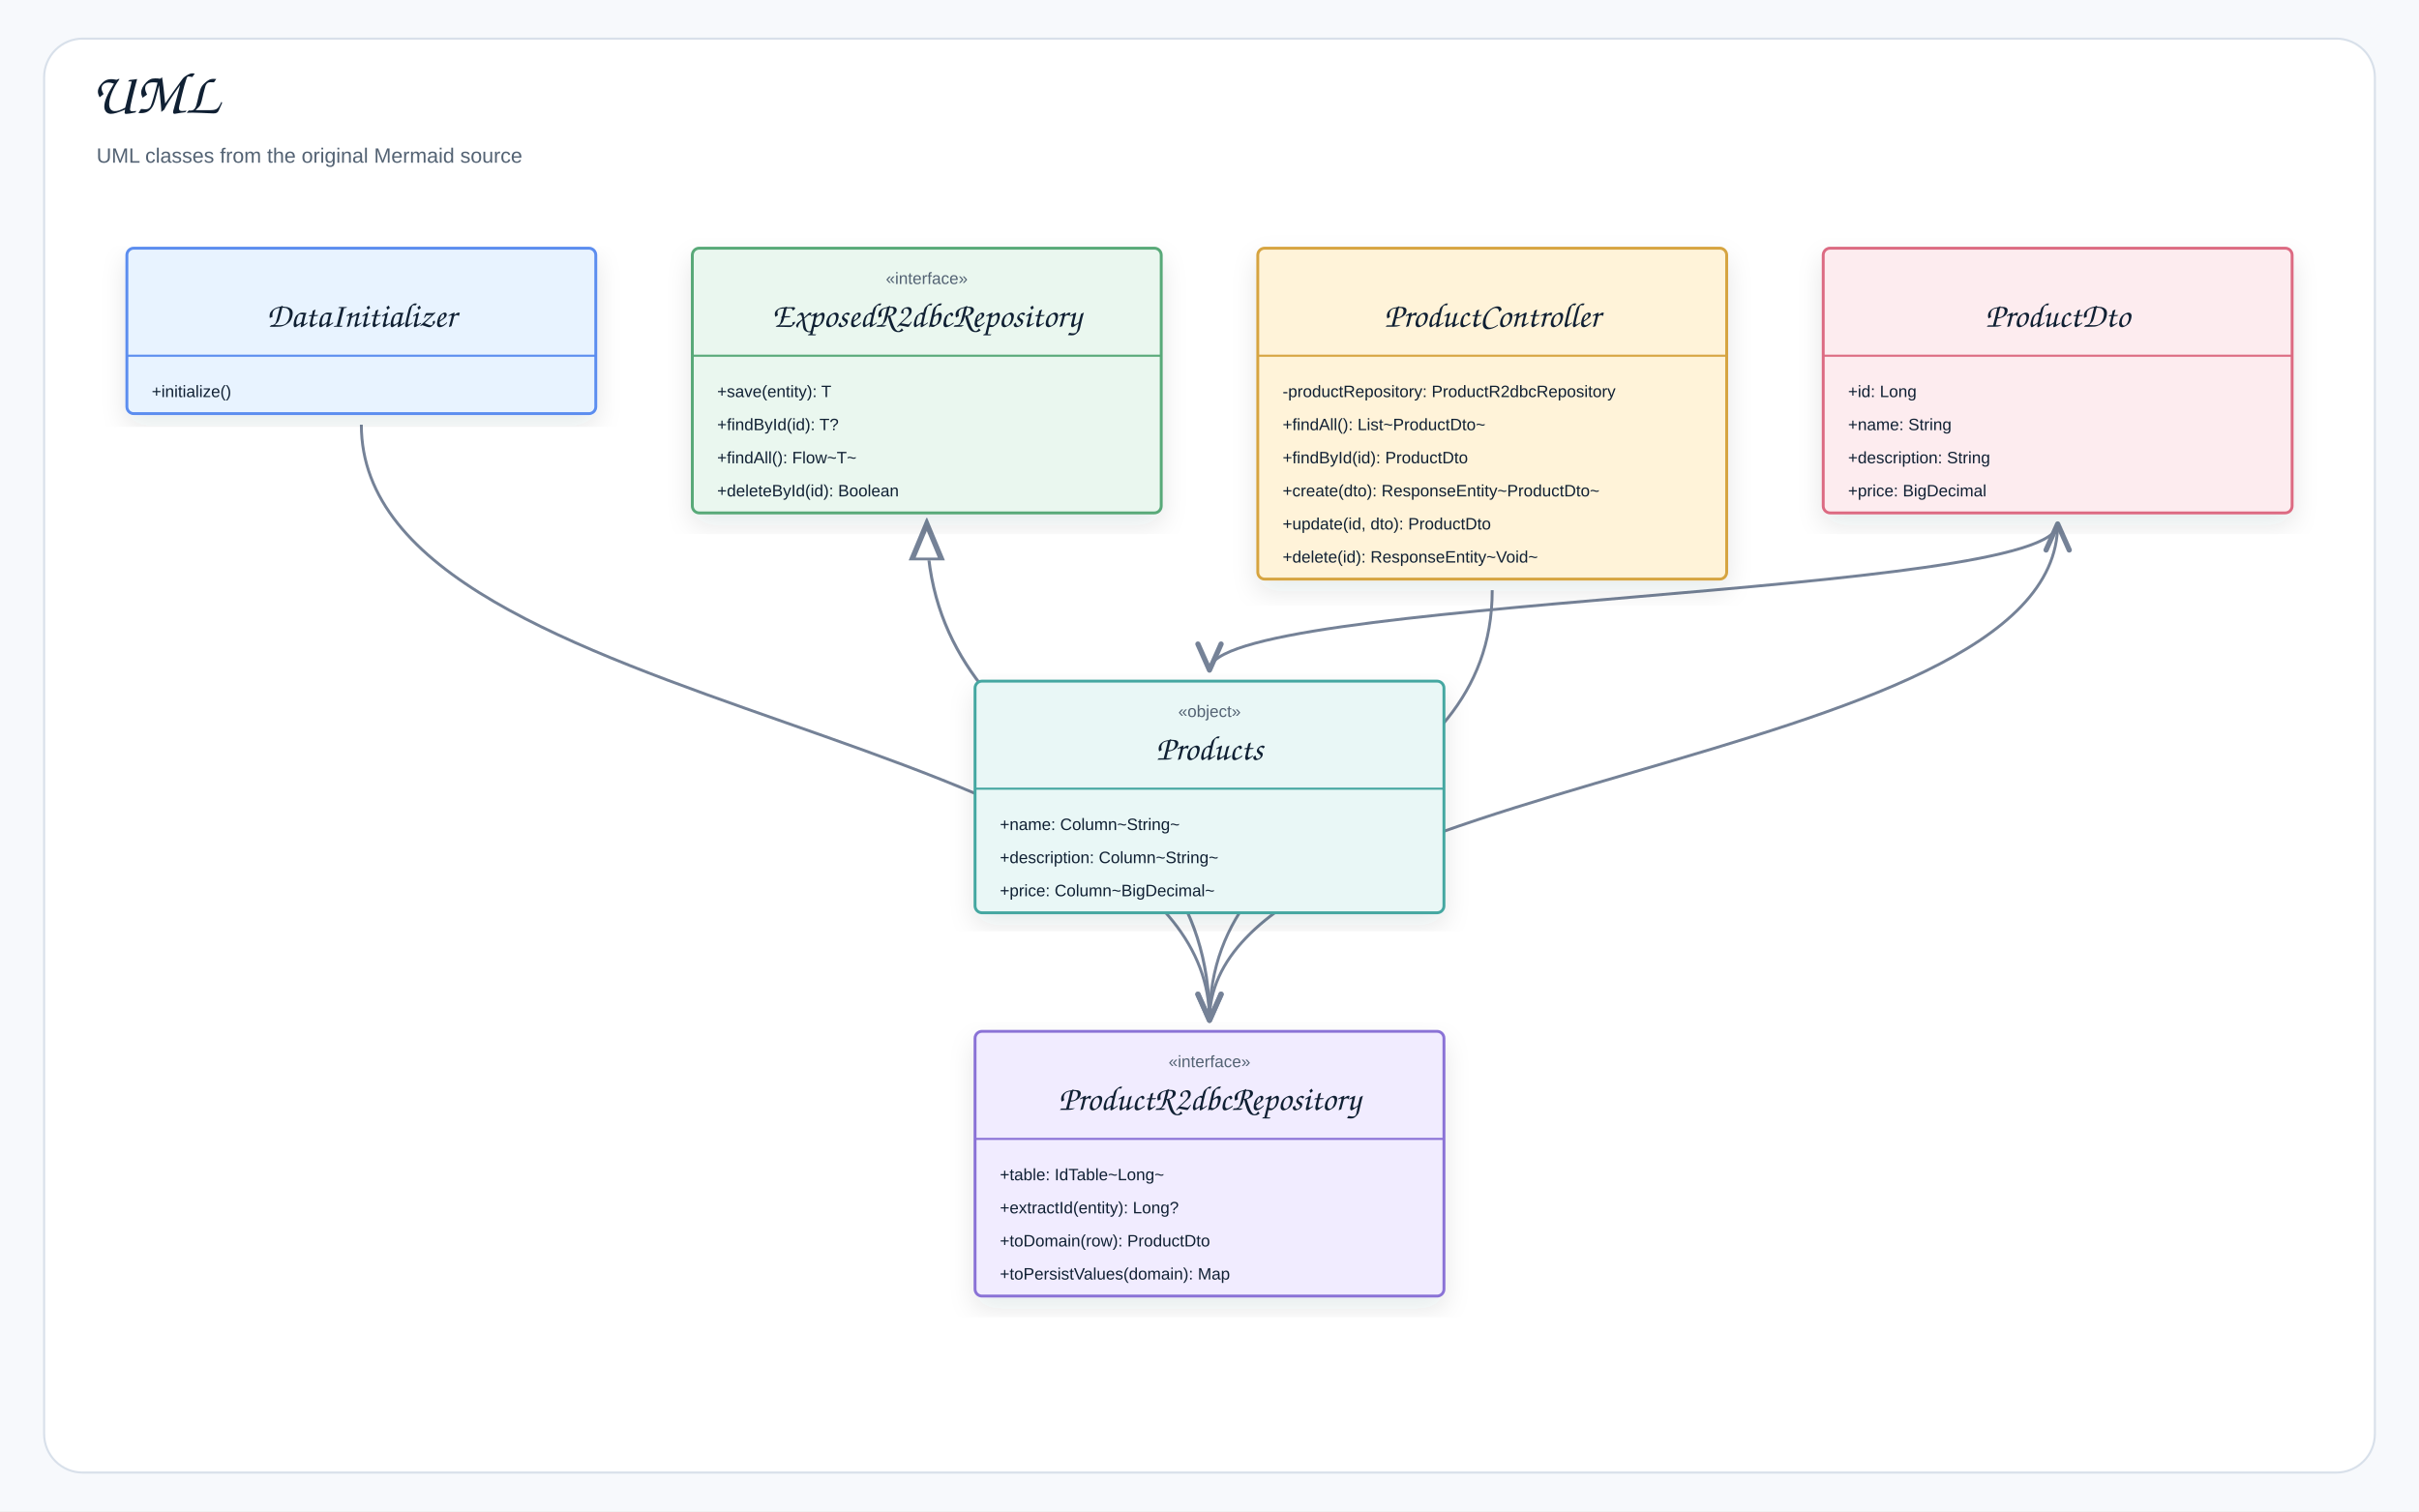
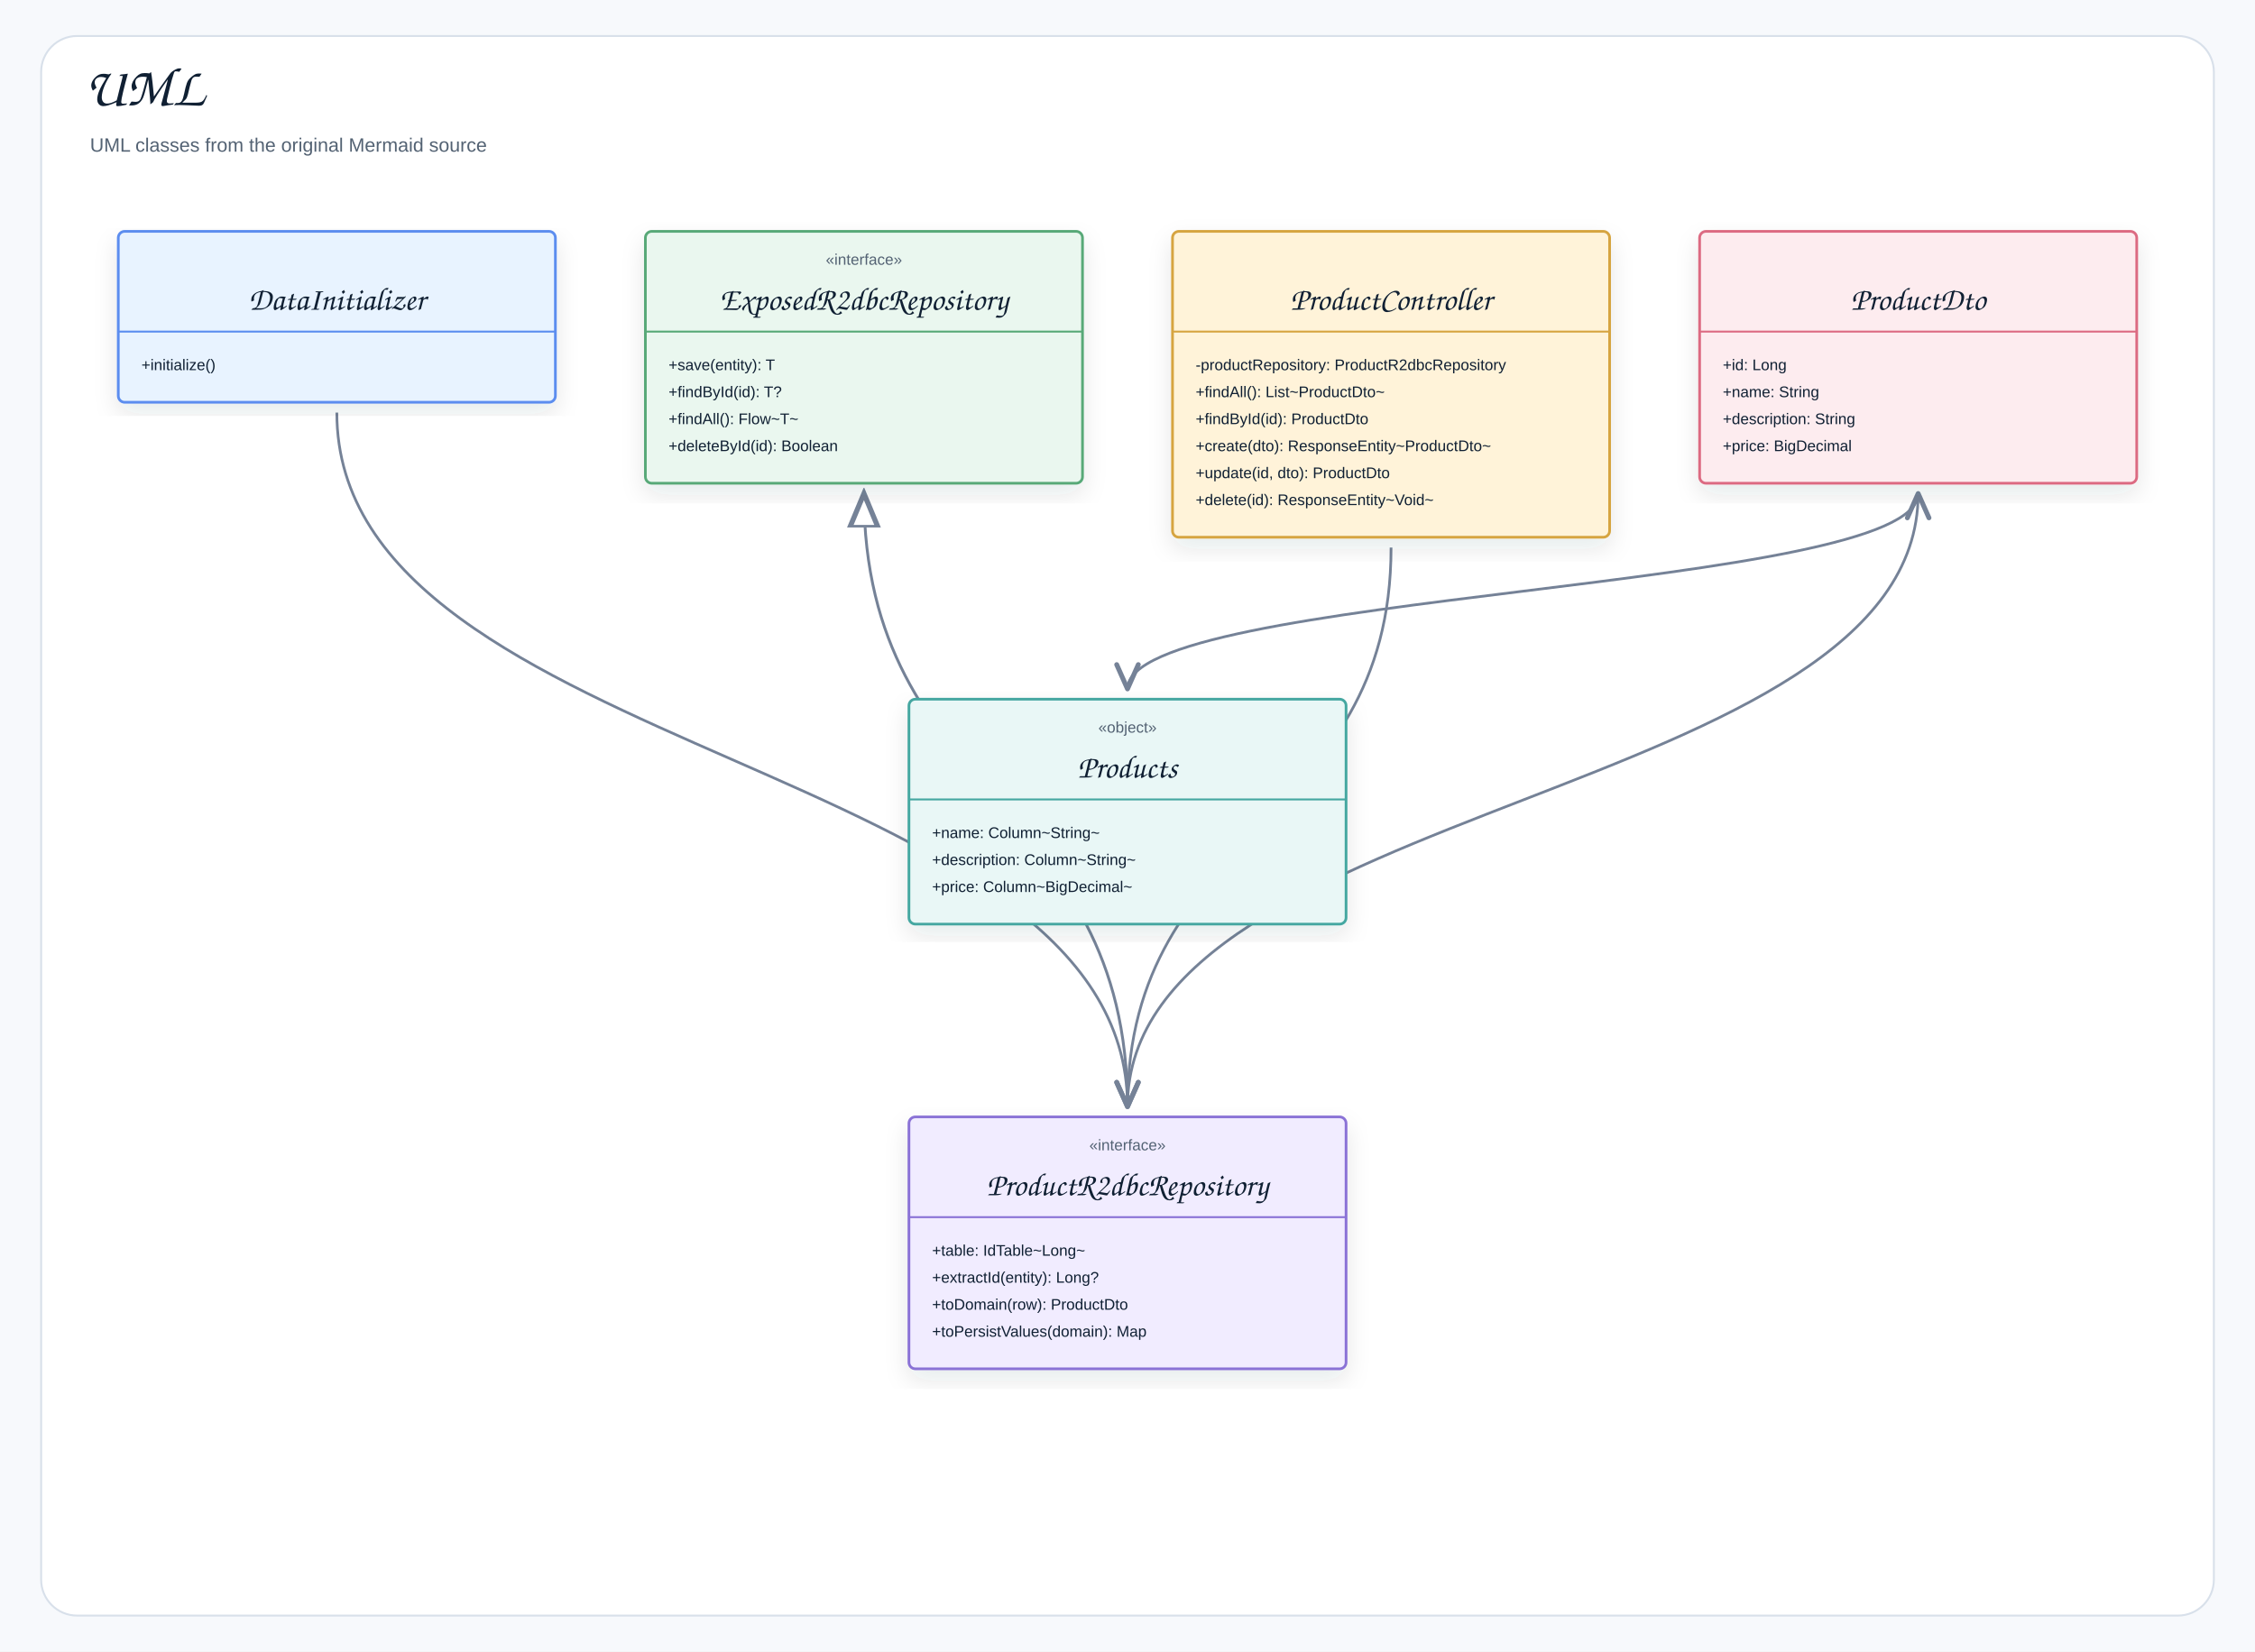
- <svg xmlns="http://www.w3.org/2000/svg" width="1754" height="1096" viewBox="0 0 1754 1096" role="img" aria-label="UML">
+ <svg xmlns="http://www.w3.org/2000/svg" width="1754" height="1285" viewBox="0 0 1754 1285" role="img" aria-label="UML">
  <defs>
    <filter id="shadow" x="-8%" y="-8%" width="116%" height="116%">
      <feDropShadow dx="0" dy="8" stdDeviation="9" flood-color="#1f2937" flood-opacity="0.10" />
    </filter>
    <marker id="openArrow" markerWidth="12" markerHeight="10" refX="10" refY="5" orient="auto" markerUnits="strokeWidth">
      <path d="M 1 1 L 10 5 L 1 9" fill="none" stroke="#758297" stroke-width="1.8" stroke-linecap="round" stroke-linejoin="round" />
    </marker>
    <marker id="inherit" markerWidth="14" markerHeight="12" refX="12" refY="6" orient="auto" markerUnits="strokeWidth">
      <path d="M 0 1 L 12 6 L 0 11 Z" fill="#ffffff" stroke="#758297" stroke-width="1.8" />
    </marker>
    <style>
    .canvas{fill:#f7f9fc}.frame{fill:#fff;stroke:#d8e0ea;stroke-width:1.5}
    .title{font-family:"Architects Daughter","Comic Sans MS","Comic Sans",cursive;font-size:43px;font-weight:400;fill:#102033}
    .subtitle{font-family:"Comic Sans MS","Comic Sans","Comic Neue",Arial,sans-serif;font-size:15px;font-weight:400;fill:#536273}
    .label{font-family:"Architects Daughter","Comic Sans MS","Comic Sans",cursive;font-size:25px;font-weight:400;fill:#102033}
    .smallLabel{font-family:"Architects Daughter","Comic Sans MS","Comic Sans",cursive;font-size:21px;font-weight:400;fill:#102033}
    .mono{font-family:"Comic Sans MS","Comic Sans","Comic Neue",Arial,sans-serif;font-size:12px;font-weight:400;fill:#102033}
    .small{font-family:"Comic Sans MS","Comic Sans","Comic Neue",Arial,sans-serif;font-size:12px;font-weight:400;fill:#536273}
    .strong{font-family:"Comic Sans MS","Comic Sans","Comic Neue",Arial,sans-serif;font-size:13px;font-weight:400;fill:#102033}
    .card{stroke-width:2.1;filter:url(#shadow)}.compartment{stroke-width:1.5;fill:none}
    .line{stroke:#758297;stroke-width:2.1;fill:none;marker-end:url(#openArrow)}
    .plainLine{stroke:#758297;stroke-width:2.1;fill:none}
    .dashed{stroke:#758297;stroke-width:2.1;stroke-dasharray:7 6;fill:none;marker-end:url(#openArrow)}
    .inheritLine{stroke:#758297;stroke-width:2.2;fill:none;marker-end:url(#inherit)}
    .implLine{stroke:#758297;stroke-width:2.2;stroke-dasharray:8 7;fill:none;marker-end:url(#inherit)}
  </style>
  </defs>
-   <rect class="canvas" width="1754" height="1096" />
-   <rect class="frame" x="32" y="28" width="1690" height="1040" rx="28" />
+   <rect class="canvas" width="1754" height="1285" />
+   <rect class="frame" x="32" y="28" width="1690" height="1229" rx="28" />
  <text class="title" x="66" y="82">UML</text>
  <text class="subtitle" x="70" y="118">UML classes from the original Mermaid source</text>
-   <path class="line" d="M262 308 C262 524 877 524 877 740" />
-   <path class="line" d="M1492 380 C1492 433 877 433 877 486" />
-   <path class="line" d="M877 740 C877 560 1492 560 1492 380" />
-   <path class="inheritLine" d="M877 740 C877 560 672 560 672 380" />
-   <path class="line" d="M1082 428 C1082 584 877 584 877 740" />
+   <path class="line" d="M262 321 C262 591 877 591 877 861" />
+   <path class="line" d="M1492 384 C1492 460 877 460 877 536" />
+   <path class="line" d="M877 861 C877 622.5 1492 622.5 1492 384" />
+   <path class="inheritLine" d="M877 861 C877 622.5 672 622.5 672 384" />
+   <path class="line" d="M1082 426 C1082 643.5 877 643.5 877 861" />
  <g transform="translate(92,180)">
-     <rect class="card" x="0" y="0" width="340" height="120" rx="5" fill="#E8F3FF" stroke="#5B8DEF" />
+     <rect class="card" x="0" y="0" width="340" height="133" rx="5" fill="#E8F3FF" stroke="#5B8DEF" />
    <line class="compartment" x1="0" y1="78" x2="340" y2="78" stroke="#5B8DEF" />
    <text class="small" x="170" y="26" text-anchor="middle" />
-     <text class="label" x="170" y="57" text-anchor="middle">DataInitializer</text>
+     <text class="label" x="170" y="61" text-anchor="middle">DataInitializer</text>
    <text class="mono" x="18" y="108">+initialize()</text>
  </g>
  <g transform="translate(502,180)">
-     <rect class="card" x="0" y="0" width="340" height="192" rx="5" fill="#EAF7EF" stroke="#58A978" />
+     <rect class="card" x="0" y="0" width="340" height="196" rx="5" fill="#EAF7EF" stroke="#58A978" />
    <line class="compartment" x1="0" y1="78" x2="340" y2="78" stroke="#58A978" />
    <text class="small" x="170" y="26" text-anchor="middle">«interface»</text>
-     <text class="label" x="170" y="57" text-anchor="middle">ExposedR2dbcRepository</text>
+     <text class="label" x="170" y="61" text-anchor="middle">ExposedR2dbcRepository</text>
    <text class="mono" x="18" y="108">+save(entity): T</text>
-     <text class="mono" x="18" y="132">+findById(id): T?</text>
-     <text class="mono" x="18" y="156">+findAll(): Flow~T~</text>
-     <text class="mono" x="18" y="180">+deleteById(id): Boolean</text>
+     <text class="mono" x="18" y="129">+findById(id): T?</text>
+     <text class="mono" x="18" y="150">+findAll(): Flow~T~</text>
+     <text class="mono" x="18" y="171">+deleteById(id): Boolean</text>
  </g>
  <g transform="translate(912,180)">
-     <rect class="card" x="0" y="0" width="340" height="240" rx="5" fill="#FFF3D9" stroke="#D6A441" />
+     <rect class="card" x="0" y="0" width="340" height="238" rx="5" fill="#FFF3D9" stroke="#D6A441" />
    <line class="compartment" x1="0" y1="78" x2="340" y2="78" stroke="#D6A441" />
    <text class="small" x="170" y="26" text-anchor="middle" />
-     <text class="label" x="170" y="57" text-anchor="middle">ProductController</text>
+     <text class="label" x="170" y="61" text-anchor="middle">ProductController</text>
    <text class="mono" x="18" y="108">-productRepository: ProductR2dbcRepository</text>
-     <text class="mono" x="18" y="132">+findAll(): List~ProductDto~</text>
-     <text class="mono" x="18" y="156">+findById(id): ProductDto</text>
-     <text class="mono" x="18" y="180">+create(dto): ResponseEntity~ProductDto~</text>
-     <text class="mono" x="18" y="204">+update(id, dto): ProductDto</text>
-     <text class="mono" x="18" y="228">+delete(id): ResponseEntity~Void~</text>
+     <text class="mono" x="18" y="129">+findAll(): List~ProductDto~</text>
+     <text class="mono" x="18" y="150">+findById(id): ProductDto</text>
+     <text class="mono" x="18" y="171">+create(dto): ResponseEntity~ProductDto~</text>
+     <text class="mono" x="18" y="192">+update(id, dto): ProductDto</text>
+     <text class="mono" x="18" y="213">+delete(id): ResponseEntity~Void~</text>
  </g>
  <g transform="translate(1322,180)">
-     <rect class="card" x="0" y="0" width="340" height="192" rx="5" fill="#FDECEF" stroke="#DC6B82" />
+     <rect class="card" x="0" y="0" width="340" height="196" rx="5" fill="#FDECEF" stroke="#DC6B82" />
    <line class="compartment" x1="0" y1="78" x2="340" y2="78" stroke="#DC6B82" />
    <text class="small" x="170" y="26" text-anchor="middle" />
-     <text class="label" x="170" y="57" text-anchor="middle">ProductDto</text>
+     <text class="label" x="170" y="61" text-anchor="middle">ProductDto</text>
    <text class="mono" x="18" y="108">+id: Long</text>
-     <text class="mono" x="18" y="132">+name: String</text>
-     <text class="mono" x="18" y="156">+description: String</text>
-     <text class="mono" x="18" y="180">+price: BigDecimal</text>
+     <text class="mono" x="18" y="129">+name: String</text>
+     <text class="mono" x="18" y="150">+description: String</text>
+     <text class="mono" x="18" y="171">+price: BigDecimal</text>
  </g>
-   <g transform="translate(707,494)">
-     <rect class="card" x="0" y="0" width="340" height="168" rx="5" fill="#E9F7F6" stroke="#45A7A1" />
+   <g transform="translate(707,544)">
+     <rect class="card" x="0" y="0" width="340" height="175" rx="5" fill="#E9F7F6" stroke="#45A7A1" />
    <line class="compartment" x1="0" y1="78" x2="340" y2="78" stroke="#45A7A1" />
    <text class="small" x="170" y="26" text-anchor="middle">«object»</text>
-     <text class="label" x="170" y="57" text-anchor="middle">Products</text>
+     <text class="label" x="170" y="61" text-anchor="middle">Products</text>
    <text class="mono" x="18" y="108">+name: Column~String~</text>
-     <text class="mono" x="18" y="132">+description: Column~String~</text>
-     <text class="mono" x="18" y="156">+price: Column~BigDecimal~</text>
+     <text class="mono" x="18" y="129">+description: Column~String~</text>
+     <text class="mono" x="18" y="150">+price: Column~BigDecimal~</text>
  </g>
-   <g transform="translate(707,748)">
-     <rect class="card" x="0" y="0" width="340" height="192" rx="5" fill="#F1ECFF" stroke="#8A72D6" />
+   <g transform="translate(707,869)">
+     <rect class="card" x="0" y="0" width="340" height="196" rx="5" fill="#F1ECFF" stroke="#8A72D6" />
    <line class="compartment" x1="0" y1="78" x2="340" y2="78" stroke="#8A72D6" />
    <text class="small" x="170" y="26" text-anchor="middle">«interface»</text>
-     <text class="label" x="170" y="57" text-anchor="middle">ProductR2dbcRepository</text>
+     <text class="label" x="170" y="61" text-anchor="middle">ProductR2dbcRepository</text>
    <text class="mono" x="18" y="108">+table: IdTable~Long~</text>
-     <text class="mono" x="18" y="132">+extractId(entity): Long?</text>
-     <text class="mono" x="18" y="156">+toDomain(row): ProductDto</text>
-     <text class="mono" x="18" y="180">+toPersistValues(domain): Map</text>
+     <text class="mono" x="18" y="129">+extractId(entity): Long?</text>
+     <text class="mono" x="18" y="150">+toDomain(row): ProductDto</text>
+     <text class="mono" x="18" y="171">+toPersistValues(domain): Map</text>
  </g>
</svg>
